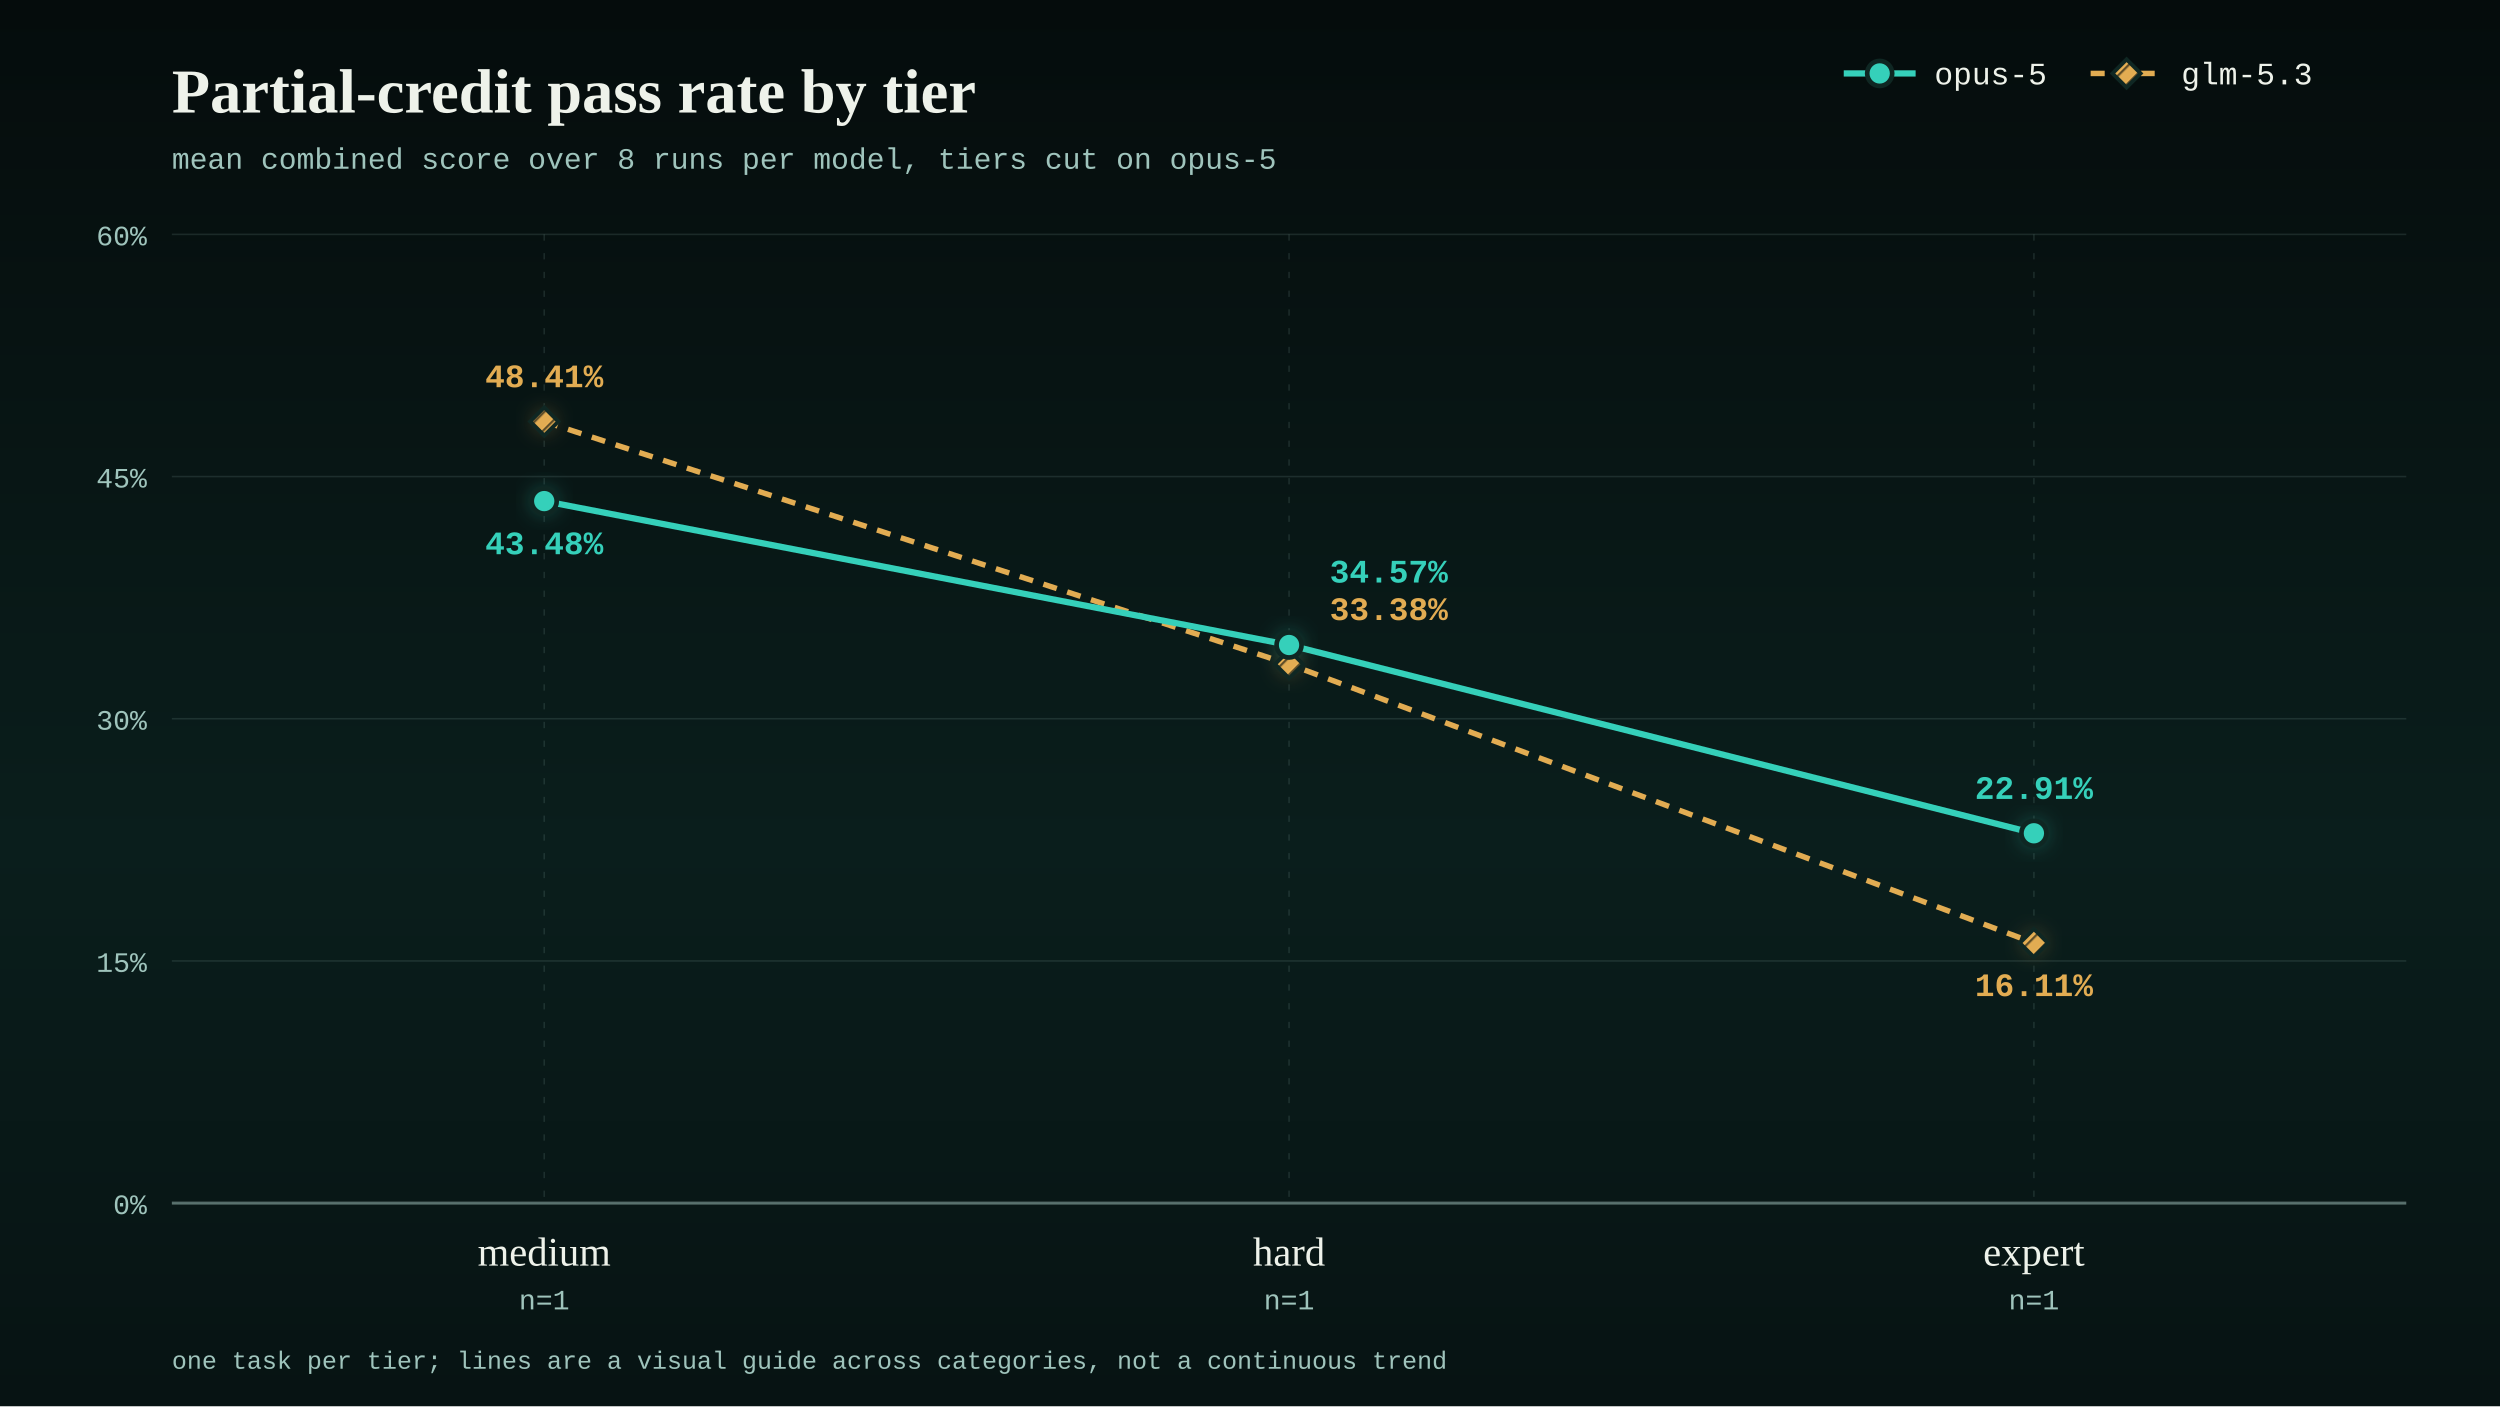
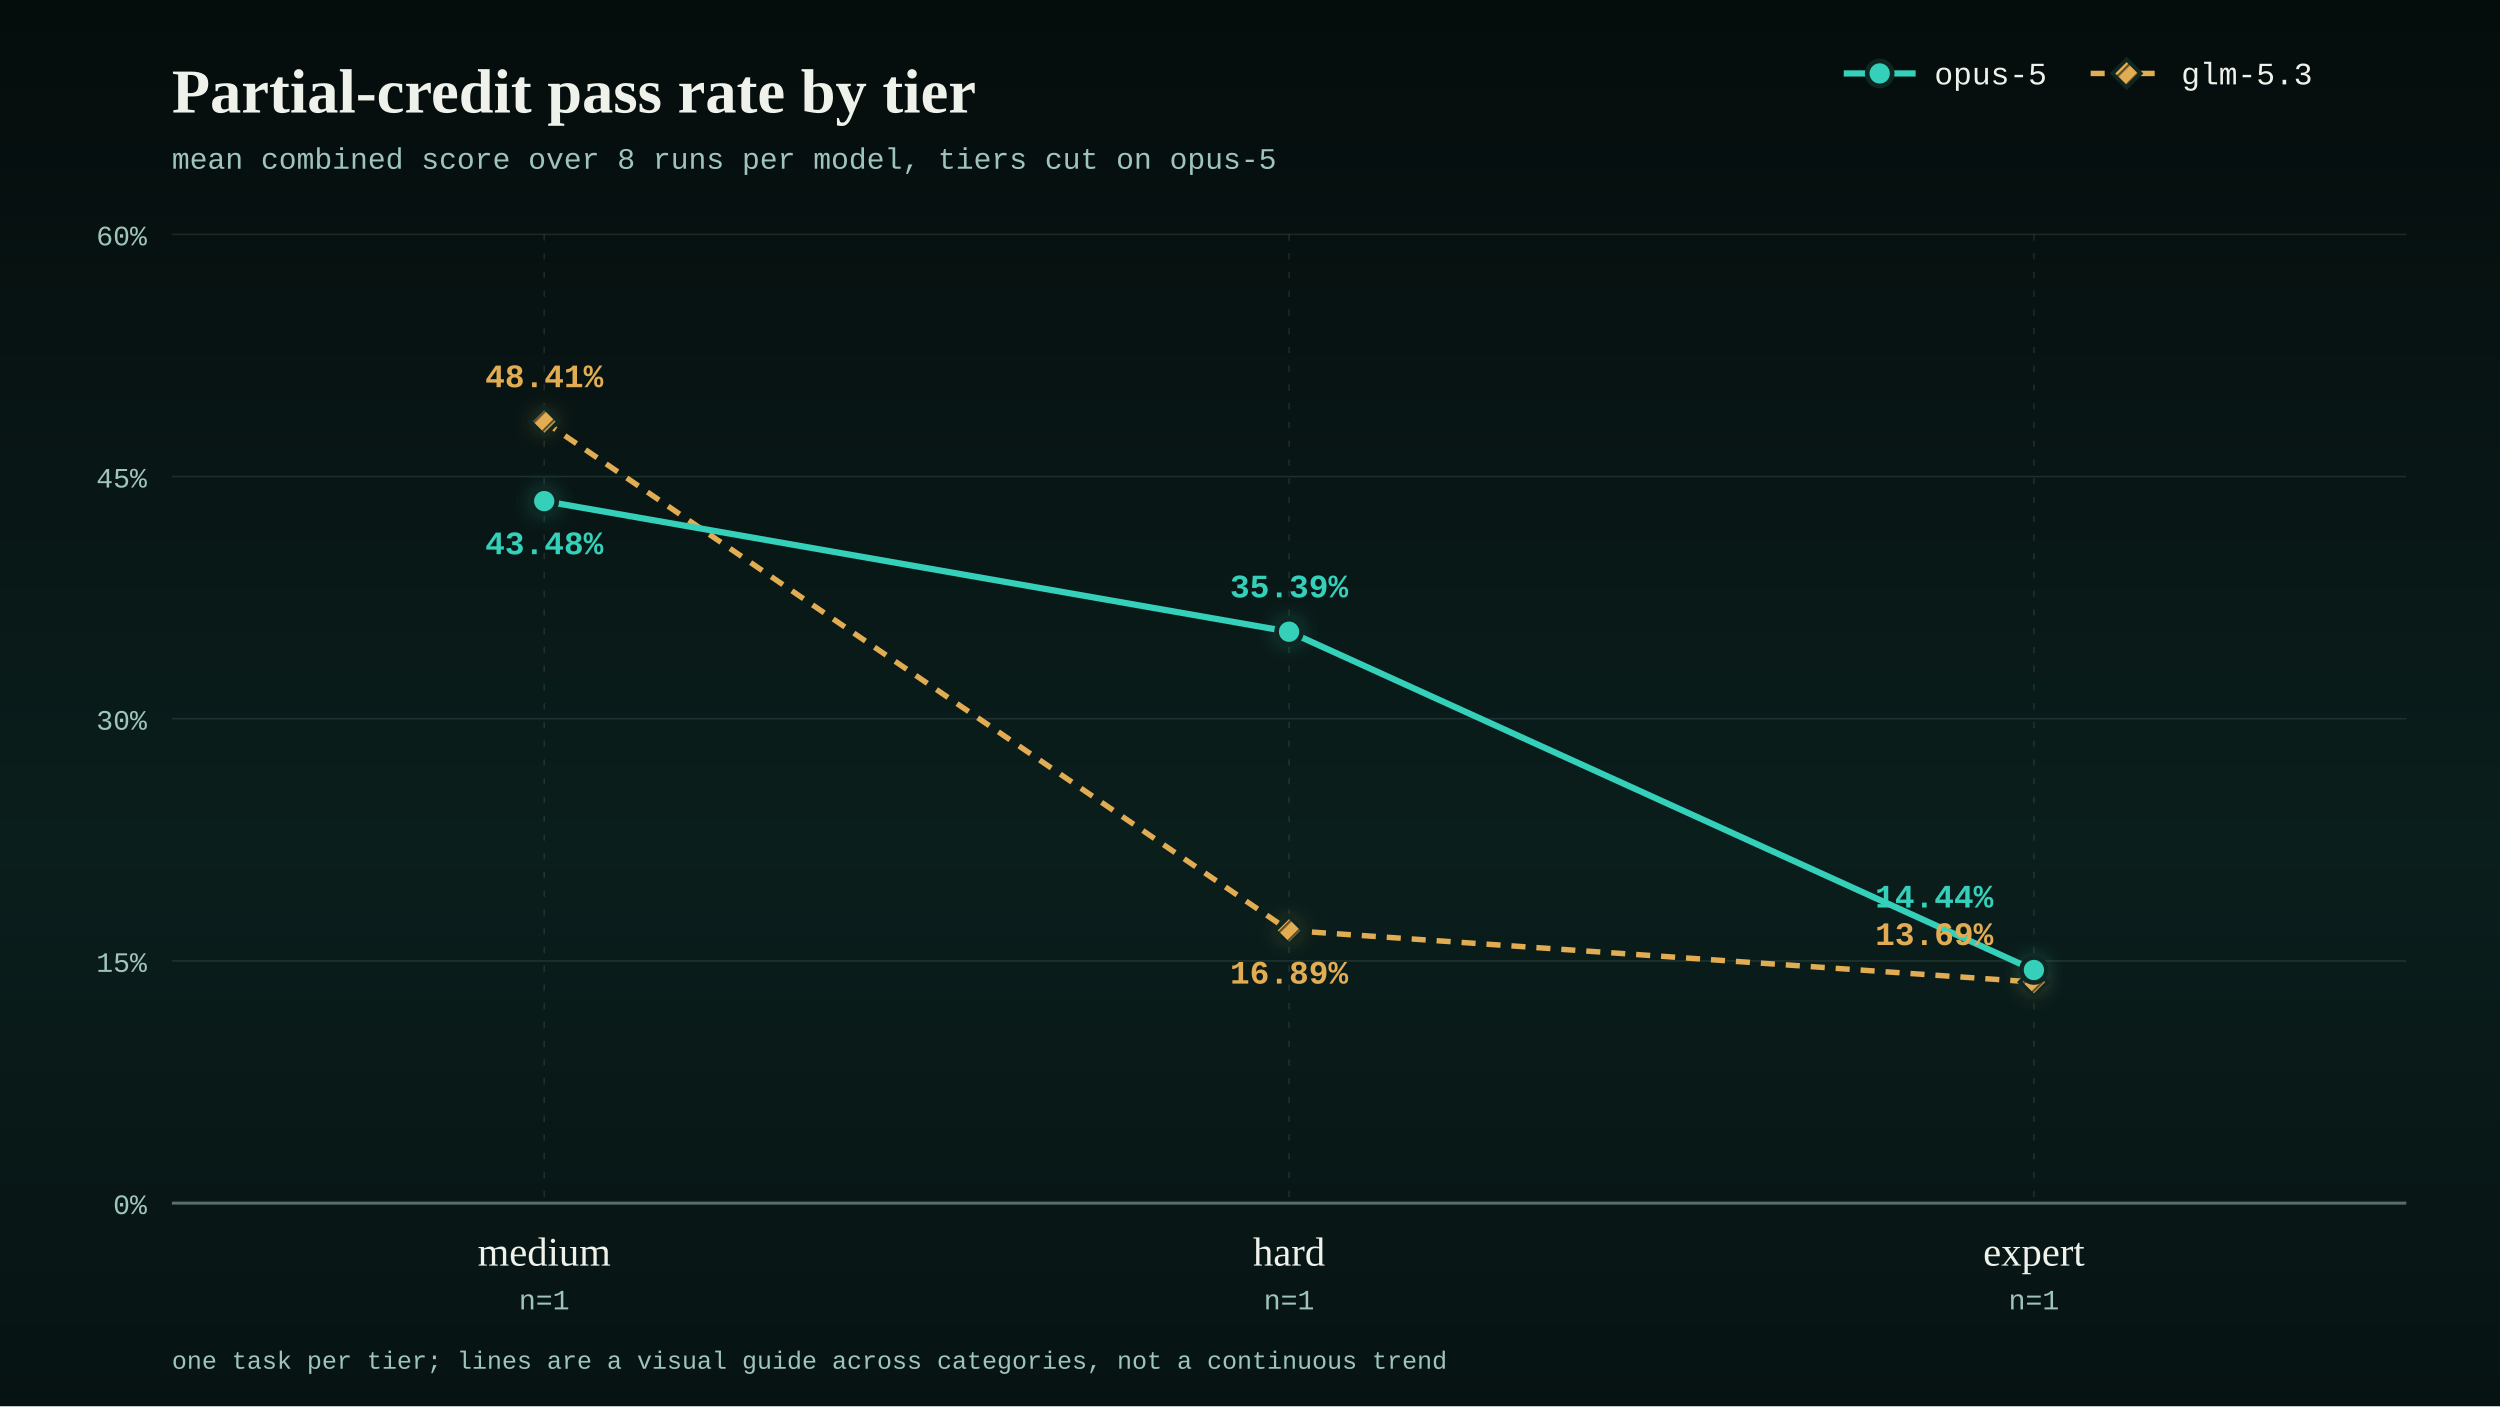
<svg xmlns="http://www.w3.org/2000/svg" viewBox="0 0 1600 900" width="1600" height="900" role="img" aria-label="Partial-credit pass rate by tier. mean combined score over 8 runs per model, tiers cut on opus-5">
  <defs>
    <linearGradient id="bg" x1="0" y1="0" x2="0" y2="1">
      <stop offset="0%" stop-color="#050c0c" />
      <stop offset="60%" stop-color="#0a1e1c" />
      <stop offset="100%" stop-color="#071313" />
    </linearGradient>
    <pattern id="hatch" width="8" height="8" patternUnits="userSpaceOnUse" patternTransform="rotate(45)">
      <rect width="8" height="8" fill="#e2ac52" />
      <line x1="0" y1="0" x2="0" y2="8" stroke="rgba(5,12,12,0.55)" stroke-width="3" />
    </pattern>
    <filter id="glow" x="-50%" y="-50%" width="200%" height="200%">
      <feGaussianBlur stdDeviation="6" />
    </filter>
  </defs>
  <rect width="1600" height="900" fill="url(#bg)" />
  <text x="110" y="72" font-family="Georgia, 'Iowan Old Style', 'Times New Roman', ui-serif, serif" font-size="40" font-weight="bold" fill="#eef2ea">Partial-credit pass rate by tier</text>
  <text x="110" y="108" font-family="'JetBrains Mono','SF Mono','Berkeley Mono',ui-monospace,'Courier New',monospace" font-size="19" fill="#9fc4bc">mean combined score over 8 runs per model, tiers cut on opus-5</text>
  <line x1="1180" y1="47" x2="1226" y2="47" stroke="#35d0ba" stroke-width="4" />
  <circle cx="1203" cy="47" r="8" fill="#35d0ba" stroke="#0f2723" stroke-width="3" />
  <text x="1238" y="54" font-family="'JetBrains Mono','SF Mono','Berkeley Mono',ui-monospace,'Courier New',monospace" font-size="20" fill="#eef2ea">opus-5</text>
  <line x1="1338" y1="47" x2="1384" y2="47" stroke="#e2ac52" stroke-width="3.5" stroke-dasharray="9 7" />
  <polygon points="1361,38 1370,47 1361,56 1352,47" fill="url(#hatch)" stroke="#0f2723" stroke-width="2.5" />
  <text x="1396" y="54" font-family="'JetBrains Mono','SF Mono','Berkeley Mono',ui-monospace,'Courier New',monospace" font-size="20" fill="#eef2ea">glm-5.3</text>
  <line x1="110" y1="770.0" x2="1540" y2="770.0" stroke="rgba(190,225,218,0.12)" stroke-width="1" />
  <text x="94" y="777.0" text-anchor="end" font-family="'JetBrains Mono','SF Mono','Berkeley Mono',ui-monospace,'Courier New',monospace" font-size="18" fill="#9fc4bc">0%</text>
  <line x1="110" y1="615.0" x2="1540" y2="615.0" stroke="rgba(190,225,218,0.12)" stroke-width="1" />
  <text x="94" y="622.0" text-anchor="end" font-family="'JetBrains Mono','SF Mono','Berkeley Mono',ui-monospace,'Courier New',monospace" font-size="18" fill="#9fc4bc">15%</text>
  <line x1="110" y1="460.0" x2="1540" y2="460.0" stroke="rgba(190,225,218,0.12)" stroke-width="1" />
  <text x="94" y="467.0" text-anchor="end" font-family="'JetBrains Mono','SF Mono','Berkeley Mono',ui-monospace,'Courier New',monospace" font-size="18" fill="#9fc4bc">30%</text>
  <line x1="110" y1="305.0" x2="1540" y2="305.0" stroke="rgba(190,225,218,0.12)" stroke-width="1" />
  <text x="94" y="312.0" text-anchor="end" font-family="'JetBrains Mono','SF Mono','Berkeley Mono',ui-monospace,'Courier New',monospace" font-size="18" fill="#9fc4bc">45%</text>
  <line x1="110" y1="150.0" x2="1540" y2="150.0" stroke="rgba(190,225,218,0.12)" stroke-width="1" />
  <text x="94" y="157.0" text-anchor="end" font-family="'JetBrains Mono','SF Mono','Berkeley Mono',ui-monospace,'Courier New',monospace" font-size="18" fill="#9fc4bc">60%</text>
  <line x1="110" y1="770.0" x2="1540" y2="770.0" stroke="rgba(190,225,218,0.38)" stroke-width="2" />
  <line x1="348.3" y1="150" x2="348.3" y2="770" stroke="rgba(190,225,218,0.12)" stroke-width="1" stroke-dasharray="4 8" />
  <line x1="825.0" y1="150" x2="825.0" y2="770" stroke="rgba(190,225,218,0.12)" stroke-width="1" stroke-dasharray="4 8" />
  <line x1="1301.7" y1="150" x2="1301.7" y2="770" stroke="rgba(190,225,218,0.12)" stroke-width="1" stroke-dasharray="4 8" />
-   <polyline points="348.3,269.8 825.0,425.1 1301.7,603.5" fill="none" stroke="#e2ac52" stroke-width="3.5" stroke-dasharray="9 7" />
-   <polyline points="348.3,320.7 825.0,412.8 1301.7,533.3" fill="none" stroke="#35d0ba" stroke-width="4" />
+   <polyline points="348.3,269.8 825.0,595.5 1301.7,628.5" fill="none" stroke="#e2ac52" stroke-width="3.5" stroke-dasharray="9 7" />
+   <polyline points="348.3,320.7 825.0,404.3 1301.7,620.8" fill="none" stroke="#35d0ba" stroke-width="4" />
  <circle cx="348.3" cy="320.7" r="9" fill="#35d0ba" opacity="0.28" filter="url(#glow)" />
  <polygon points="348.333,260.763 357.333,269.763 348.333,278.763 339.333,269.763" fill="#e2ac52" opacity="0.28" filter="url(#glow)" />
  <polygon points="348.333,260.763 357.333,269.763 348.333,278.763 339.333,269.763" fill="url(#hatch)" stroke="#0f2723" stroke-width="2.5" />
  <circle cx="348.3" cy="320.7" r="8" fill="#35d0ba" stroke="#0f2723" stroke-width="3" />
  <text x="348.3" y="354.7" text-anchor="middle" font-family="'JetBrains Mono','SF Mono','Berkeley Mono',ui-monospace,'Courier New',monospace" font-size="21" font-weight="bold" fill="#35d0ba">43.48%</text>
  <text x="348.3" y="247.8" text-anchor="middle" font-family="'JetBrains Mono','SF Mono','Berkeley Mono',ui-monospace,'Courier New',monospace" font-size="21" font-weight="bold" fill="#e2ac52">48.41%</text>
  <text x="348.3" y="810" text-anchor="middle" font-family="Georgia, 'Iowan Old Style', 'Times New Roman', ui-serif, serif" font-size="26" fill="#eef2ea">medium</text>
  <text x="348.3" y="838" text-anchor="middle" font-family="'JetBrains Mono','SF Mono','Berkeley Mono',ui-monospace,'Courier New',monospace" font-size="18" fill="#9fc4bc">n=1</text>
-   <circle cx="825.0" cy="412.8" r="9" fill="#35d0ba" opacity="0.28" filter="url(#glow)" />
-   <polygon points="825.0,416.073 834.0,425.073 825.0,434.073 816.0,425.073" fill="#e2ac52" opacity="0.28" filter="url(#glow)" />
-   <polygon points="825.0,416.073 834.0,425.073 825.0,434.073 816.0,425.073" fill="url(#hatch)" stroke="#0f2723" stroke-width="2.5" />
-   <circle cx="825.0" cy="412.8" r="8" fill="#35d0ba" stroke="#0f2723" stroke-width="3" />
-   <text x="851.0" y="372.8" text-anchor="start" font-family="'JetBrains Mono','SF Mono','Berkeley Mono',ui-monospace,'Courier New',monospace" font-size="21" font-weight="bold" fill="#35d0ba">34.57%</text>
-   <text x="851.0" y="396.8" text-anchor="start" font-family="'JetBrains Mono','SF Mono','Berkeley Mono',ui-monospace,'Courier New',monospace" font-size="21" font-weight="bold" fill="#e2ac52">33.38%</text>
+   <circle cx="825.0" cy="404.3" r="9" fill="#35d0ba" opacity="0.28" filter="url(#glow)" />
+   <polygon points="825.0,586.47 834.0,595.47 825.0,604.47 816.0,595.47" fill="#e2ac52" opacity="0.28" filter="url(#glow)" />
+   <polygon points="825.0,586.47 834.0,595.47 825.0,604.47 816.0,595.47" fill="url(#hatch)" stroke="#0f2723" stroke-width="2.5" />
+   <circle cx="825.0" cy="404.3" r="8" fill="#35d0ba" stroke="#0f2723" stroke-width="3" />
+   <text x="825.0" y="382.3" text-anchor="middle" font-family="'JetBrains Mono','SF Mono','Berkeley Mono',ui-monospace,'Courier New',monospace" font-size="21" font-weight="bold" fill="#35d0ba">35.39%</text>
+   <text x="825.0" y="629.5" text-anchor="middle" font-family="'JetBrains Mono','SF Mono','Berkeley Mono',ui-monospace,'Courier New',monospace" font-size="21" font-weight="bold" fill="#e2ac52">16.89%</text>
  <text x="825.0" y="810" text-anchor="middle" font-family="Georgia, 'Iowan Old Style', 'Times New Roman', ui-serif, serif" font-size="26" fill="#eef2ea">hard</text>
  <text x="825.0" y="838" text-anchor="middle" font-family="'JetBrains Mono','SF Mono','Berkeley Mono',ui-monospace,'Courier New',monospace" font-size="18" fill="#9fc4bc">n=1</text>
-   <circle cx="1301.7" cy="533.3" r="9" fill="#35d0ba" opacity="0.28" filter="url(#glow)" />
-   <polygon points="1301.667,594.53 1310.667,603.53 1301.667,612.53 1292.667,603.53" fill="#e2ac52" opacity="0.28" filter="url(#glow)" />
-   <polygon points="1301.667,594.53 1310.667,603.53 1301.667,612.53 1292.667,603.53" fill="url(#hatch)" stroke="#0f2723" stroke-width="2.5" />
-   <circle cx="1301.7" cy="533.3" r="8" fill="#35d0ba" stroke="#0f2723" stroke-width="3" />
-   <text x="1301.7" y="511.3" text-anchor="middle" font-family="'JetBrains Mono','SF Mono','Berkeley Mono',ui-monospace,'Courier New',monospace" font-size="21" font-weight="bold" fill="#35d0ba">22.91%</text>
-   <text x="1301.7" y="637.5" text-anchor="middle" font-family="'JetBrains Mono','SF Mono','Berkeley Mono',ui-monospace,'Courier New',monospace" font-size="21" font-weight="bold" fill="#e2ac52">16.11%</text>
+   <circle cx="1301.7" cy="620.8" r="9" fill="#35d0ba" opacity="0.28" filter="url(#glow)" />
+   <polygon points="1301.667,619.537 1310.667,628.537 1301.667,637.537 1292.667,628.537" fill="#e2ac52" opacity="0.28" filter="url(#glow)" />
+   <polygon points="1301.667,619.537 1310.667,628.537 1301.667,637.537 1292.667,628.537" fill="url(#hatch)" stroke="#0f2723" stroke-width="2.5" />
+   <circle cx="1301.7" cy="620.8" r="8" fill="#35d0ba" stroke="#0f2723" stroke-width="3" />
+   <text x="1275.7" y="580.8" text-anchor="end" font-family="'JetBrains Mono','SF Mono','Berkeley Mono',ui-monospace,'Courier New',monospace" font-size="21" font-weight="bold" fill="#35d0ba">14.44%</text>
+   <text x="1275.7" y="604.8" text-anchor="end" font-family="'JetBrains Mono','SF Mono','Berkeley Mono',ui-monospace,'Courier New',monospace" font-size="21" font-weight="bold" fill="#e2ac52">13.69%</text>
  <text x="1301.7" y="810" text-anchor="middle" font-family="Georgia, 'Iowan Old Style', 'Times New Roman', ui-serif, serif" font-size="26" fill="#eef2ea">expert</text>
  <text x="1301.7" y="838" text-anchor="middle" font-family="'JetBrains Mono','SF Mono','Berkeley Mono',ui-monospace,'Courier New',monospace" font-size="18" fill="#9fc4bc">n=1</text>
  <text x="110" y="876" font-family="'JetBrains Mono','SF Mono','Berkeley Mono',ui-monospace,'Courier New',monospace" font-size="16" fill="#9fc4bc">one task per tier; lines are a visual guide across categories, not a continuous trend</text>
</svg>
